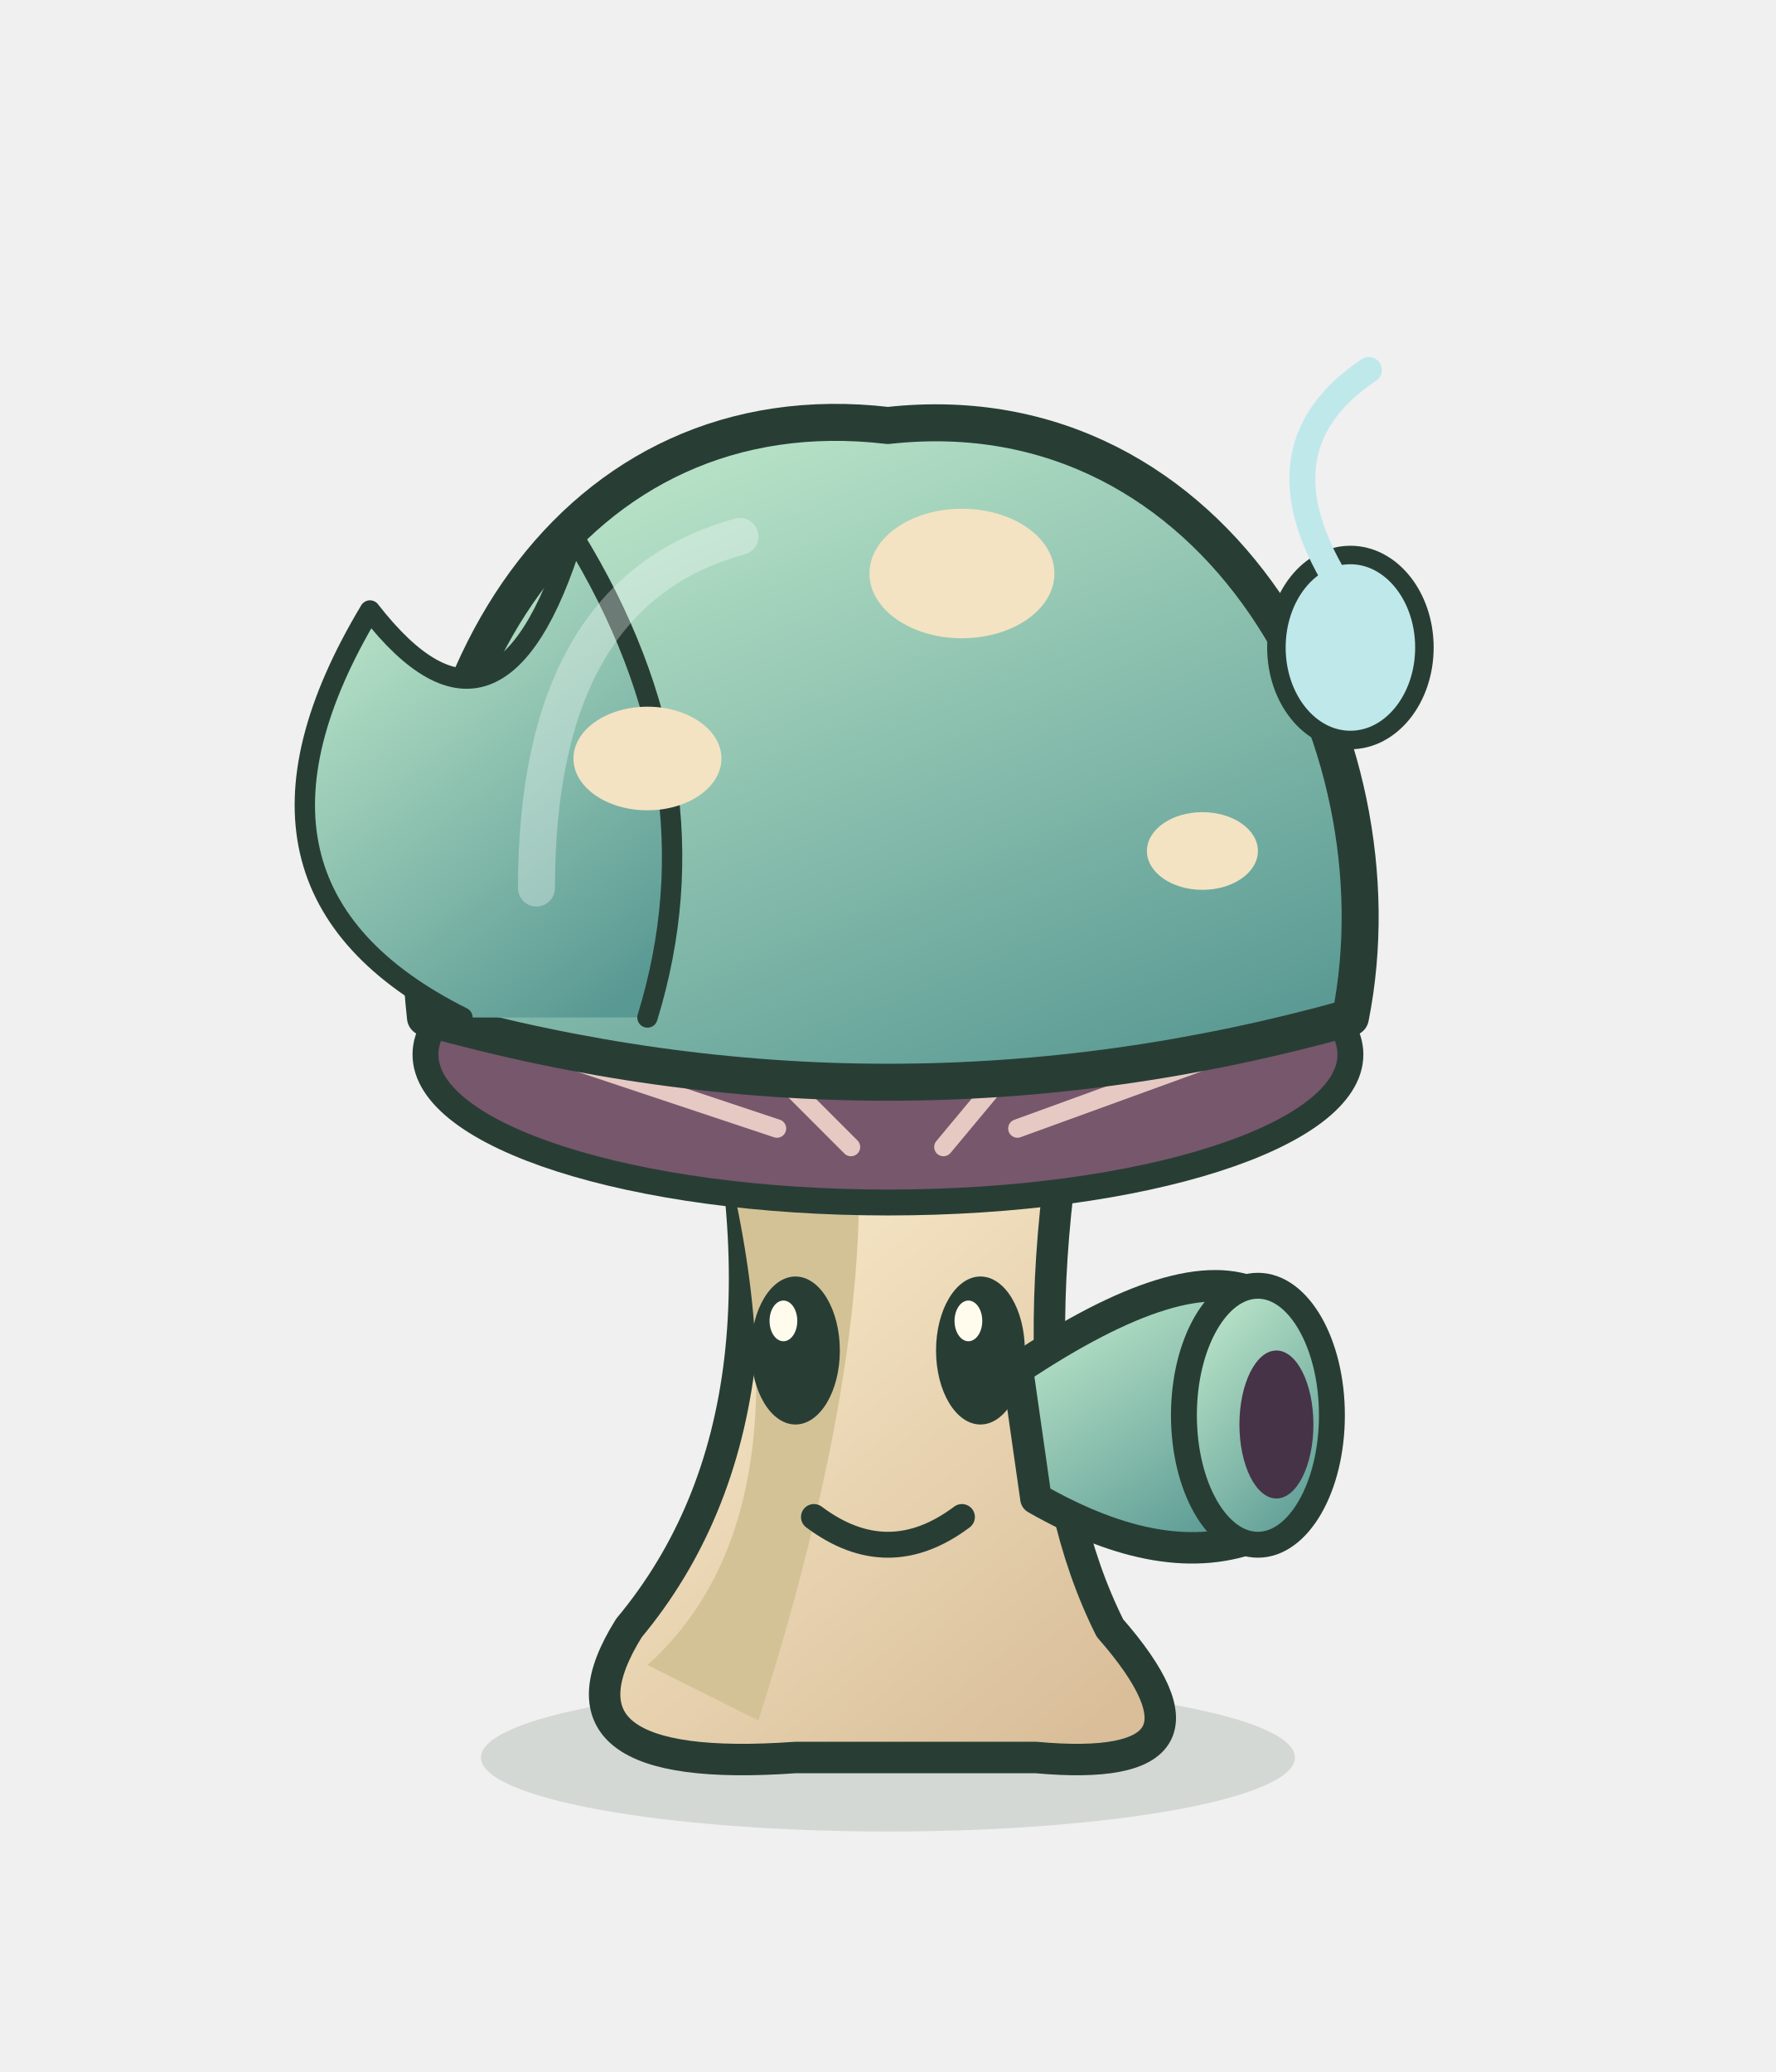
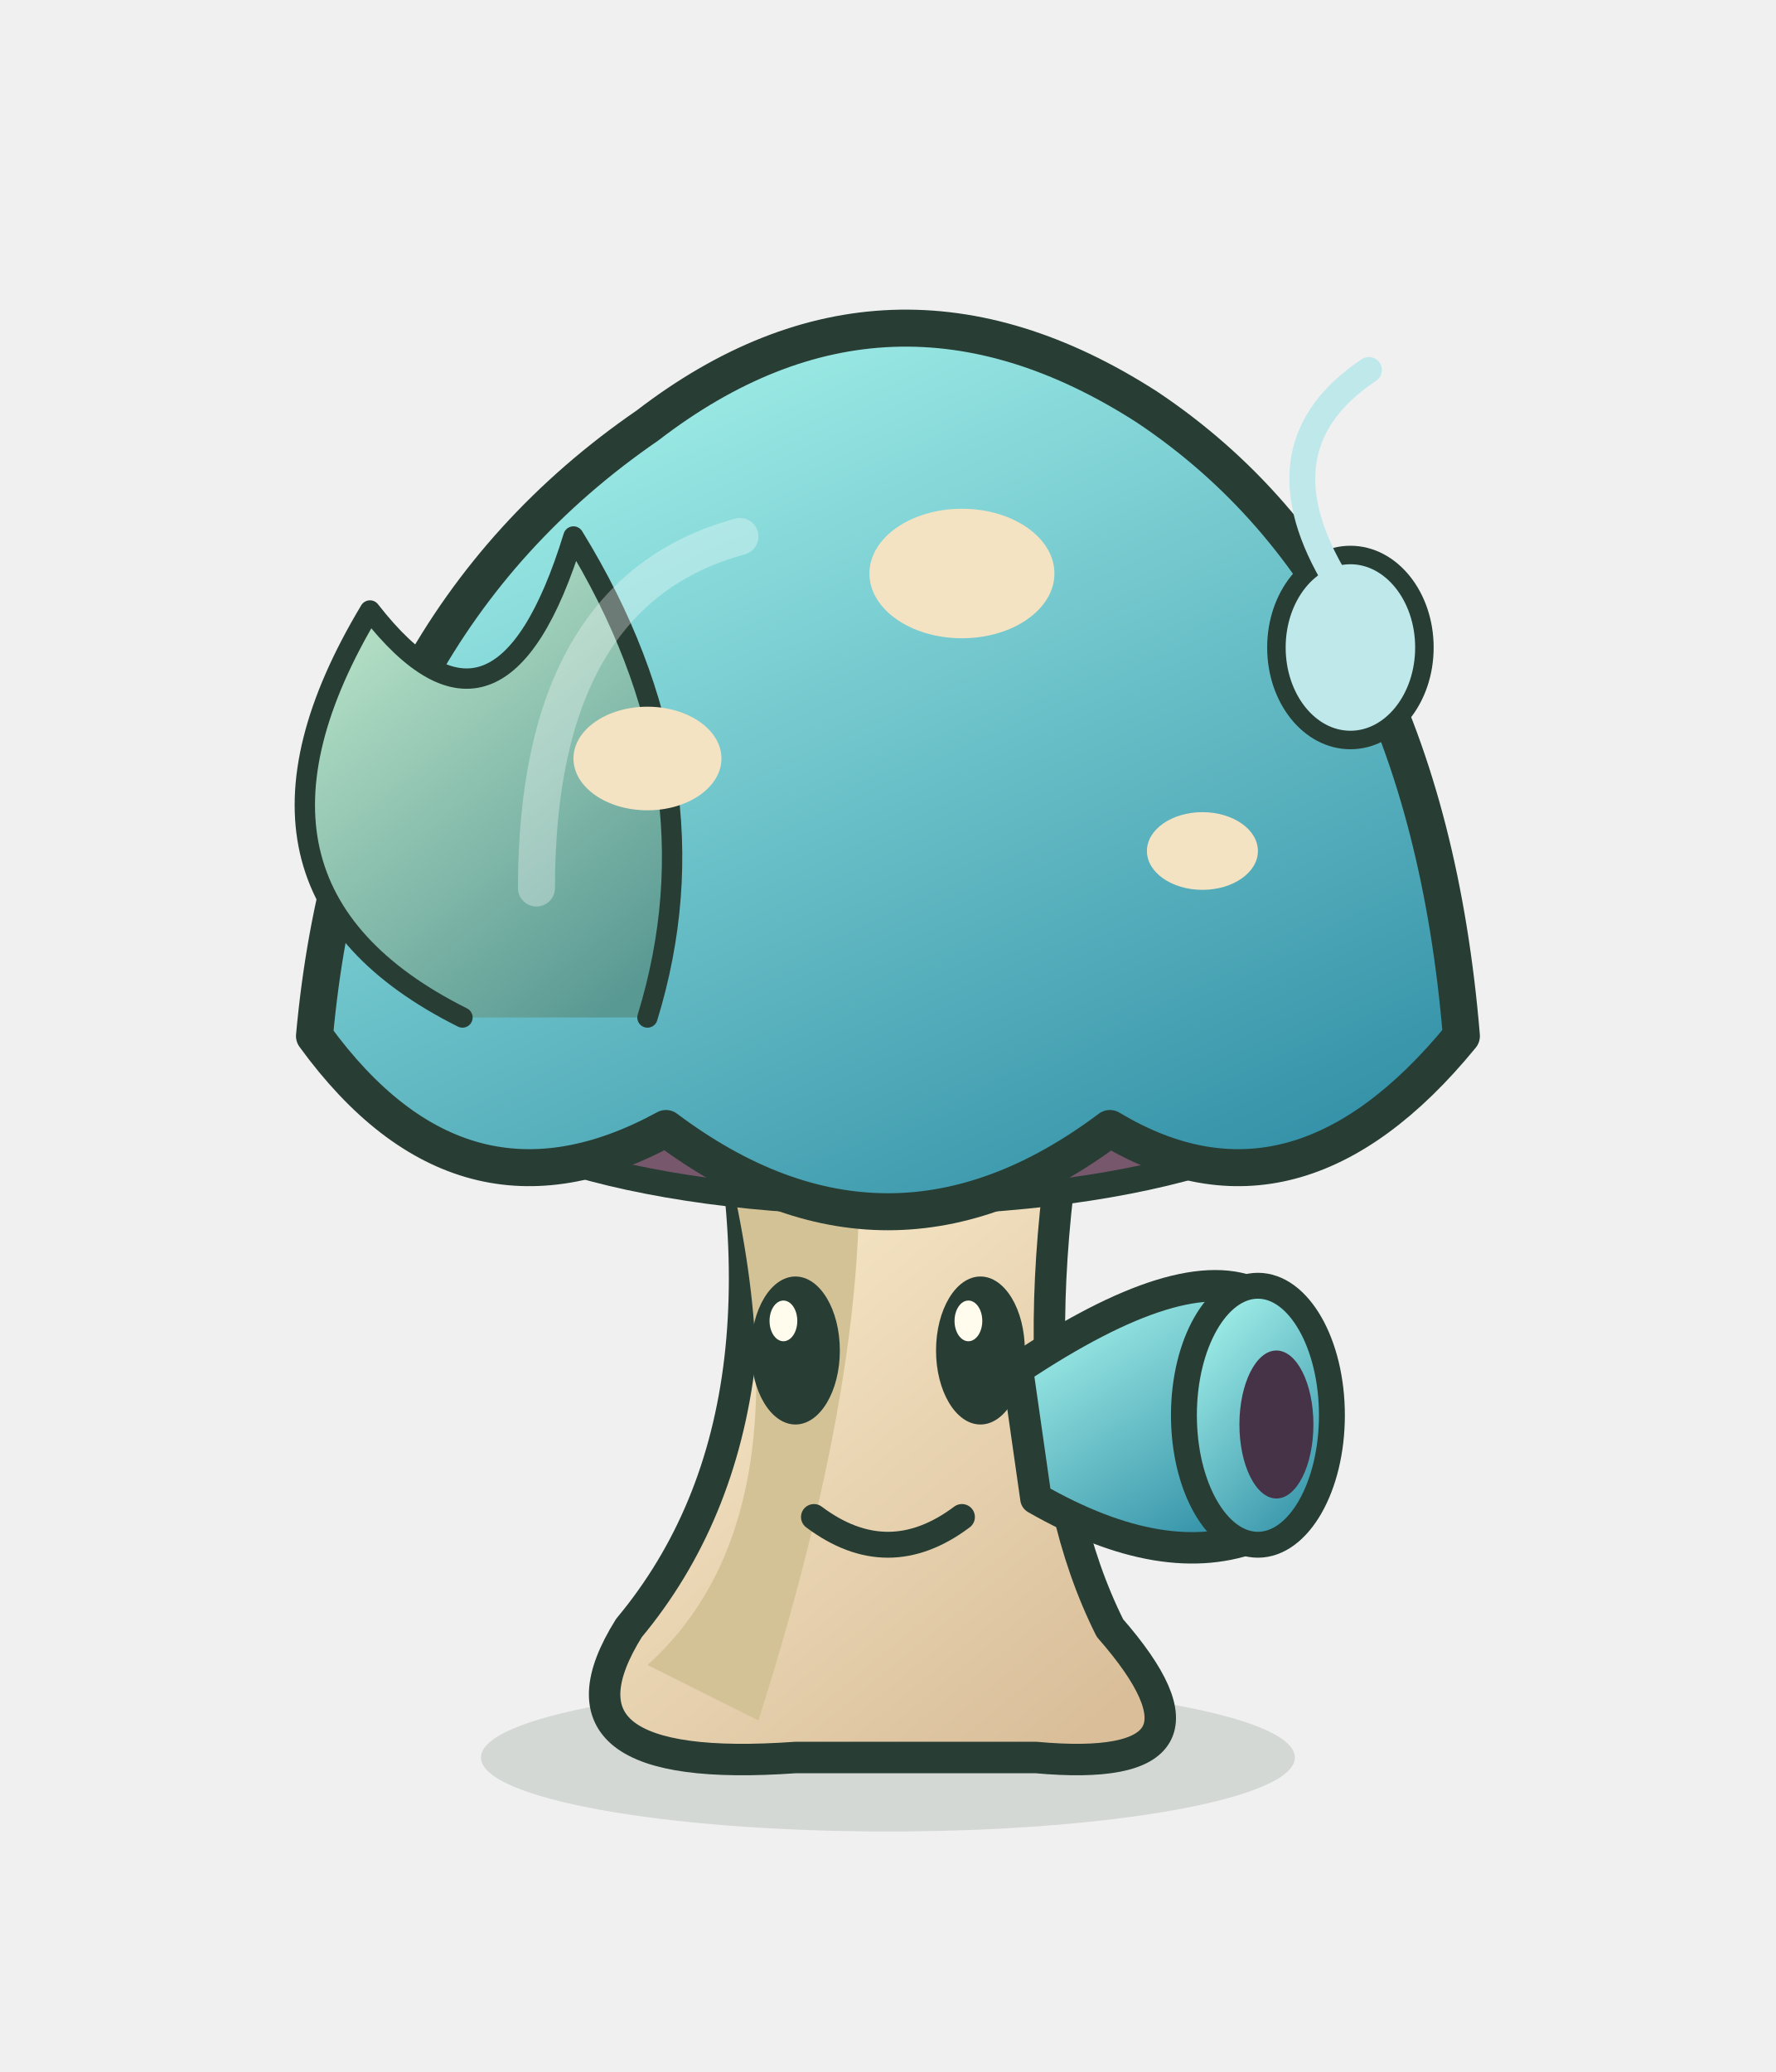
<svg xmlns="http://www.w3.org/2000/svg" width="192" height="224" viewBox="-48 -60 96 112" data-plant-kind="sea_shroom" data-art-signature="586249bee179">
  <defs>
    <linearGradient id="pea" x1=".2" y1="0" x2=".8" y2="1">
      <stop stop-color="#b7dc7a" />
      <stop offset="1" stop-color="#55904d" />
    </linearGradient>
    <linearGradient id="leaf" x1=".2" y1="0" x2=".8" y2="1">
      <stop stop-color="#88b758" />
      <stop offset="1" stop-color="#3d774b" />
    </linearGradient>
    <linearGradient id="gold" x1=".2" y1="0" x2=".8" y2="1">
      <stop stop-color="#fbe4a0" />
      <stop offset="1" stop-color="#d6953f" />
    </linearGradient>
    <linearGradient id="sun" x1=".2" y1="0" x2=".8" y2="1">
      <stop stop-color="#f0bd65" />
      <stop offset="1" stop-color="#bf813d" />
    </linearGradient>
    <linearGradient id="cream" x1=".2" y1="0" x2=".8" y2="1">
      <stop stop-color="#fff3d4" />
      <stop offset="1" stop-color="#d9be99" />
    </linearGradient>
    <linearGradient id="bark" x1=".2" y1="0" x2=".8" y2="1">
      <stop stop-color="#dcb474" />
      <stop offset="1" stop-color="#aa783f" />
    </linearGradient>
    <linearGradient id="ice" x1=".2" y1="0" x2=".8" y2="1">
      <stop stop-color="#d7f5f4" />
      <stop offset="1" stop-color="#72abc8" />
    </linearGradient>
    <linearGradient id="mint" x1=".2" y1="0" x2=".8" y2="1">
      <stop stop-color="#bfe8cb" />
      <stop offset="1" stop-color="#599993" />
    </linearGradient>
    <linearGradient id="rose" x1=".2" y1="0" x2=".8" y2="1">
      <stop stop-color="#f3b6bd" />
      <stop offset="1" stop-color="#c36282" />
    </linearGradient>
    <linearGradient id="violet" x1=".2" y1="0" x2=".8" y2="1">
      <stop stop-color="#d9c2e9" />
      <stop offset="1" stop-color="#997bb7" />
    </linearGradient>
    <linearGradient id="plum" x1=".2" y1="0" x2=".8" y2="1">
      <stop stop-color="#a995c5" />
      <stop offset="1" stop-color="#665c8a" />
    </linearGradient>
    <linearGradient id="night" x1=".2" y1="0" x2=".8" y2="1">
      <stop stop-color="#6e6b88" />
      <stop offset="1" stop-color="#35394e" />
    </linearGradient>
    <linearGradient id="fire" x1=".2" y1="0" x2=".8" y2="1">
      <stop stop-color="#fbc478" />
      <stop offset="1" stop-color="#dc7243" />
    </linearGradient>
    <linearGradient id="stone" x1=".2" y1="0" x2=".8" y2="1">
      <stop stop-color="#b3bbae" />
      <stop offset="1" stop-color="#747f7b" />
    </linearGradient>
+     <linearGradient id="sea" x1=".2" y1="0" x2=".8" y2="1">
+       <stop stop-color="#a7f4ec" />
+       <stop offset="1" stop-color="#318fa6" />
+     </linearGradient>
  </defs>
  <ellipse cx="0" cy="35" rx="22" ry="4" fill="#233e2b" stroke="none" stroke-width="1.4" opacity=".14" />
  <path d="M-10 -6 Q-4 16 -14 28 Q-19 36 -5 35 L8 35 Q19 36 12 28 Q6 16 11 -6Z" fill="url(#cream)" stroke="#283e35" stroke-width="1.7" stroke-linejoin="round" stroke-linecap="round" />
  <path d="M-10 -2 Q-3 21 -13 30 L-7 33 Q0 11 -2 -2Z" fill="#d4c297" stroke="none" stroke-width="1.7" stroke-linejoin="round" stroke-linecap="round" />
  <ellipse cx="0" cy="-3" rx="25" ry="8" fill="#77576c" stroke="#283e35" stroke-width="1.4" />
  <path d="M-18 -3 L-6 1 M-8 -4 L-2 2 M8 -4 L3 2 M18 -3 L7 1" fill="none" stroke="#e7c9c4" stroke-width="1" stroke-linejoin="round" stroke-linecap="round" />
-   <path d="M-25 -5 C-27 -23 -17 -39 0 -37 C18 -39 28 -20 25 -5 Q0 2 -25 -5Z" fill="url(#mint)" stroke="#283e35" stroke-width="2" stroke-linejoin="round" stroke-linecap="round" />
+   <path d="M-31 -4 Q-29 -26 -13 -37 Q0 -47 14 -38 Q29 -28 31 -4 Q22 7 12 1 Q0 10 -12 1 Q-23 7 -31 -4Z" fill="url(#sea)" stroke="#283e35" stroke-width="2" stroke-linejoin="round" stroke-linecap="round" />
  <path d="M-23 -5 Q-37 -12 -28 -27 Q-21 -18 -17 -31 Q-9 -18 -13 -5" fill="url(#mint)" stroke="#283e35" stroke-width="1.1" stroke-linejoin="round" stroke-linecap="round" />
  <ellipse cx="25" cy="-25" rx="4" ry="5" fill="#bfe8eb" stroke="#283e35" stroke-width="1" />
  <path d="M24 -29 q-4 -7 2 -11" fill="none" stroke="#bfe8eb" stroke-width="1.4" stroke-linejoin="round" stroke-linecap="round" />
  <path d="M-19 -12 Q-19 -28 -8 -31" fill="none" stroke="#ffffff" stroke-width="2" stroke-linejoin="round" stroke-linecap="round" opacity=".32" />
  <ellipse cx="-13" cy="-19" rx="4" ry="2.8" fill="#f3e3c2" stroke="none" stroke-width="0" />
  <ellipse cx="4" cy="-29" rx="5" ry="3.5" fill="#f3e3c2" stroke="none" stroke-width="0" />
  <ellipse cx="17" cy="-14" rx="3" ry="2.1" fill="#f3e3c2" stroke="none" stroke-width="0" />
  <ellipse cx="-5" cy="13" rx="2.4" ry="4" fill="#283e35" stroke="none" stroke-width="1.4" />
  <ellipse cx="-5.65" cy="11.4" rx="0.75" ry="1.1" fill="#fffbed" stroke="none" stroke-width="1.4" />
  <ellipse cx="5" cy="13" rx="2.4" ry="4" fill="#283e35" stroke="none" stroke-width="1.4" />
  <ellipse cx="4.35" cy="11.4" rx="0.75" ry="1.1" fill="#fffbed" stroke="none" stroke-width="1.4" />
  <path d="M-4 22 q4 3 8 0" fill="none" stroke="#283e35" stroke-width="1.4" stroke-linejoin="round" stroke-linecap="round" />
-   <path d="M7 14 Q16 8 20 10 L20 23 Q15 25 8 21Z" fill="url(#mint)" stroke="#283e35" stroke-width="1.7" stroke-linejoin="round" stroke-linecap="round" />
-   <ellipse cx="20" cy="16.5" rx="4" ry="7" fill="url(#mint)" stroke="#283e35" stroke-width="1.4" />
+   <path d="M7 14 Q16 8 20 10 L20 23 Q15 25 8 21Z" fill="url(#sea)" stroke="#283e35" stroke-width="1.7" stroke-linejoin="round" stroke-linecap="round" />
+   <ellipse cx="20" cy="16.5" rx="4" ry="7" fill="url(#sea)" stroke="#283e35" stroke-width="1.4" />
  <ellipse cx="21" cy="17" rx="2" ry="4" fill="#463347" stroke="none" stroke-width="1.4" />
</svg>
